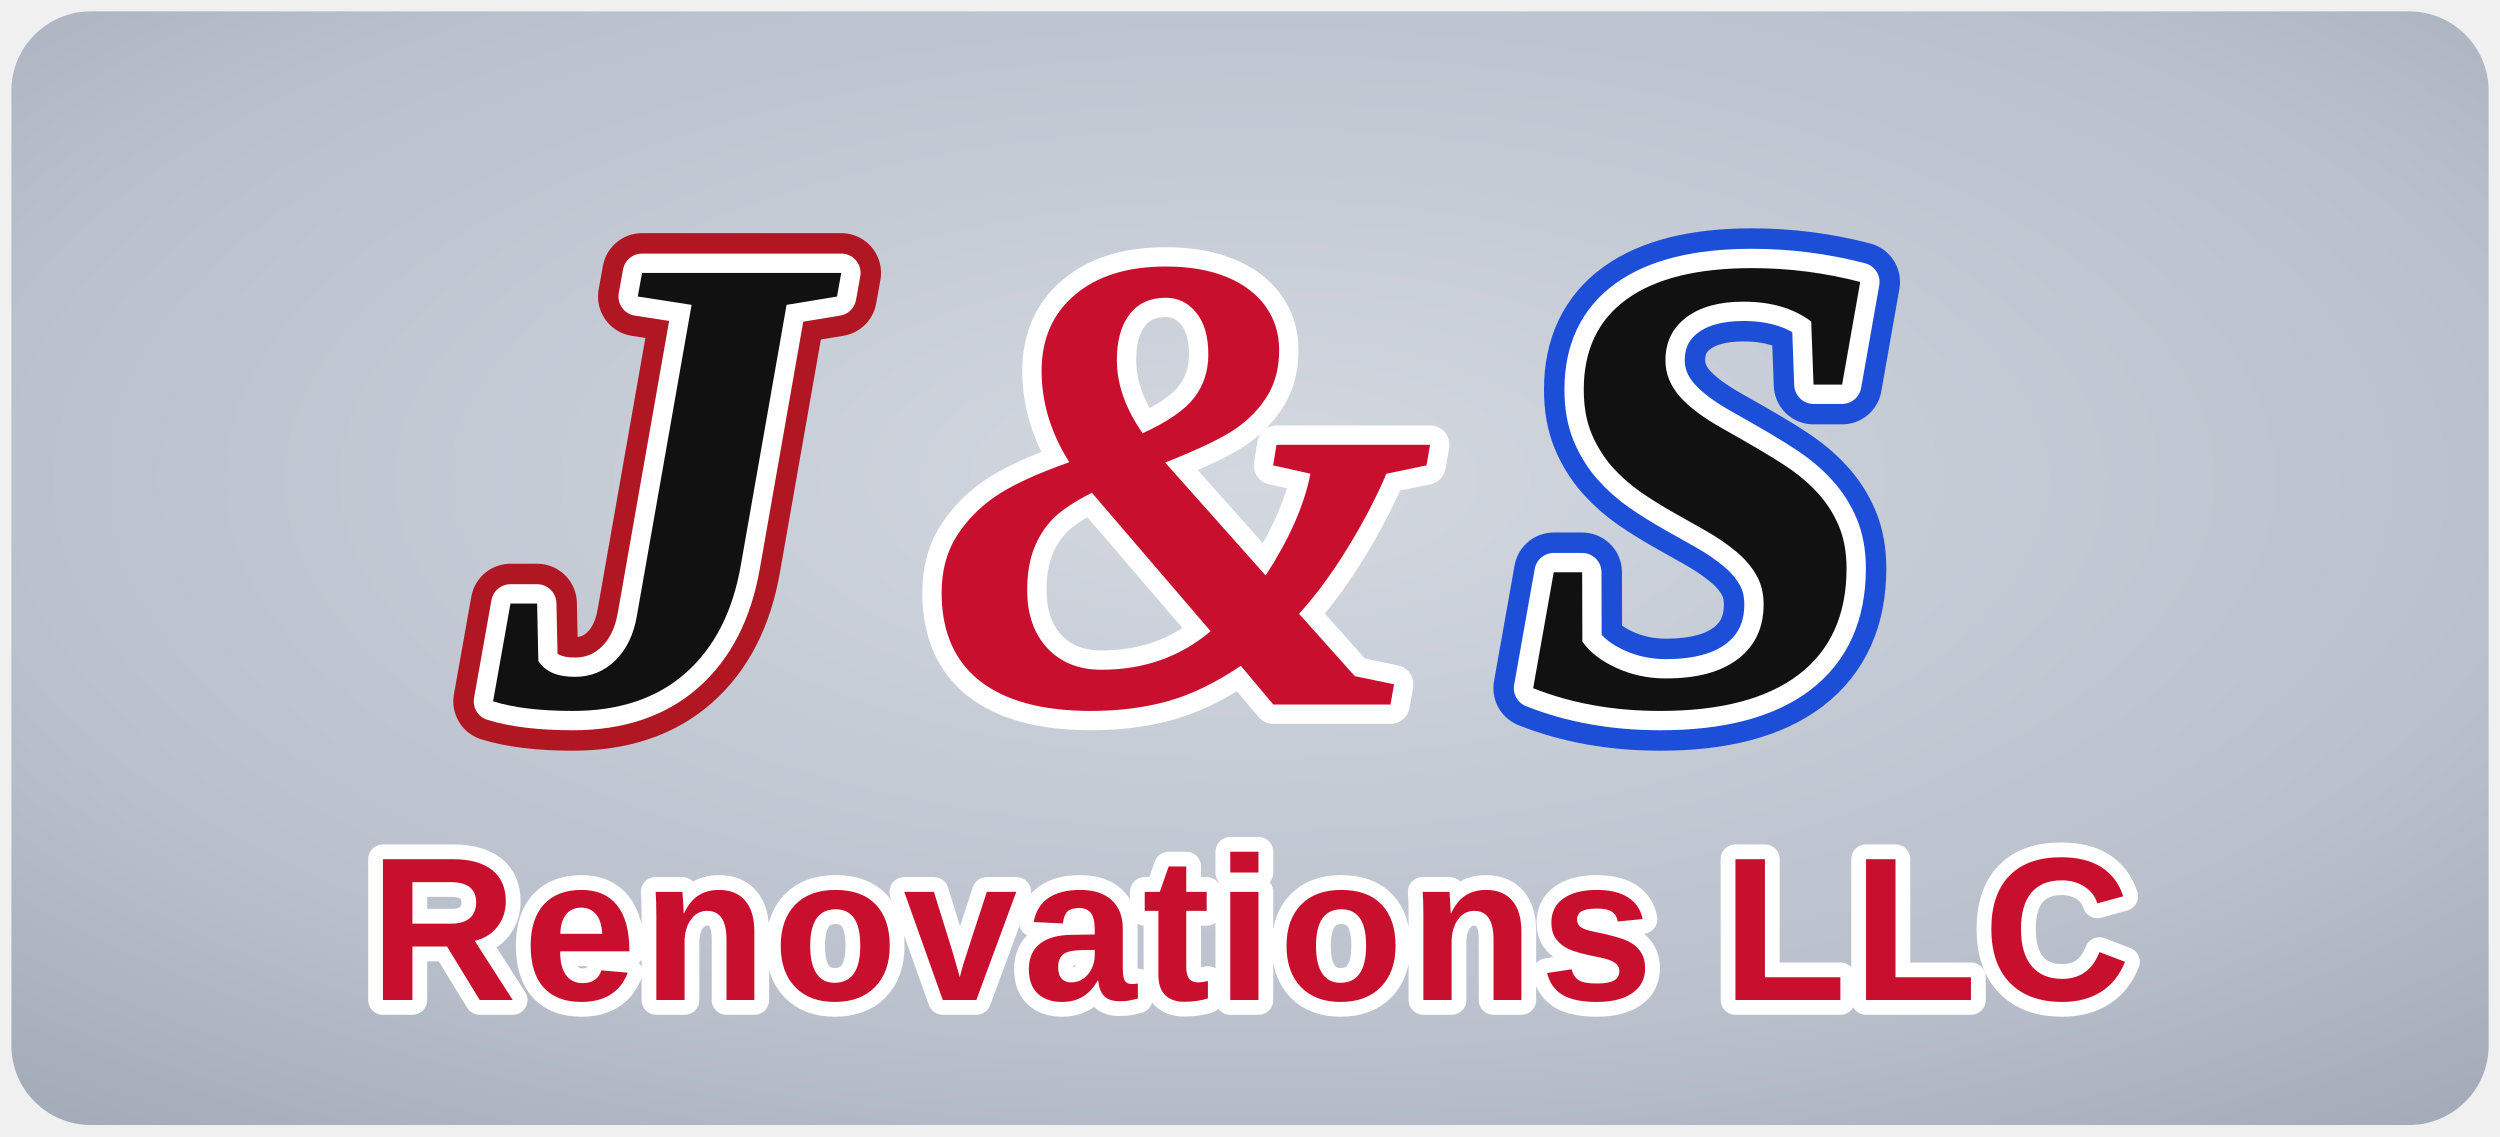
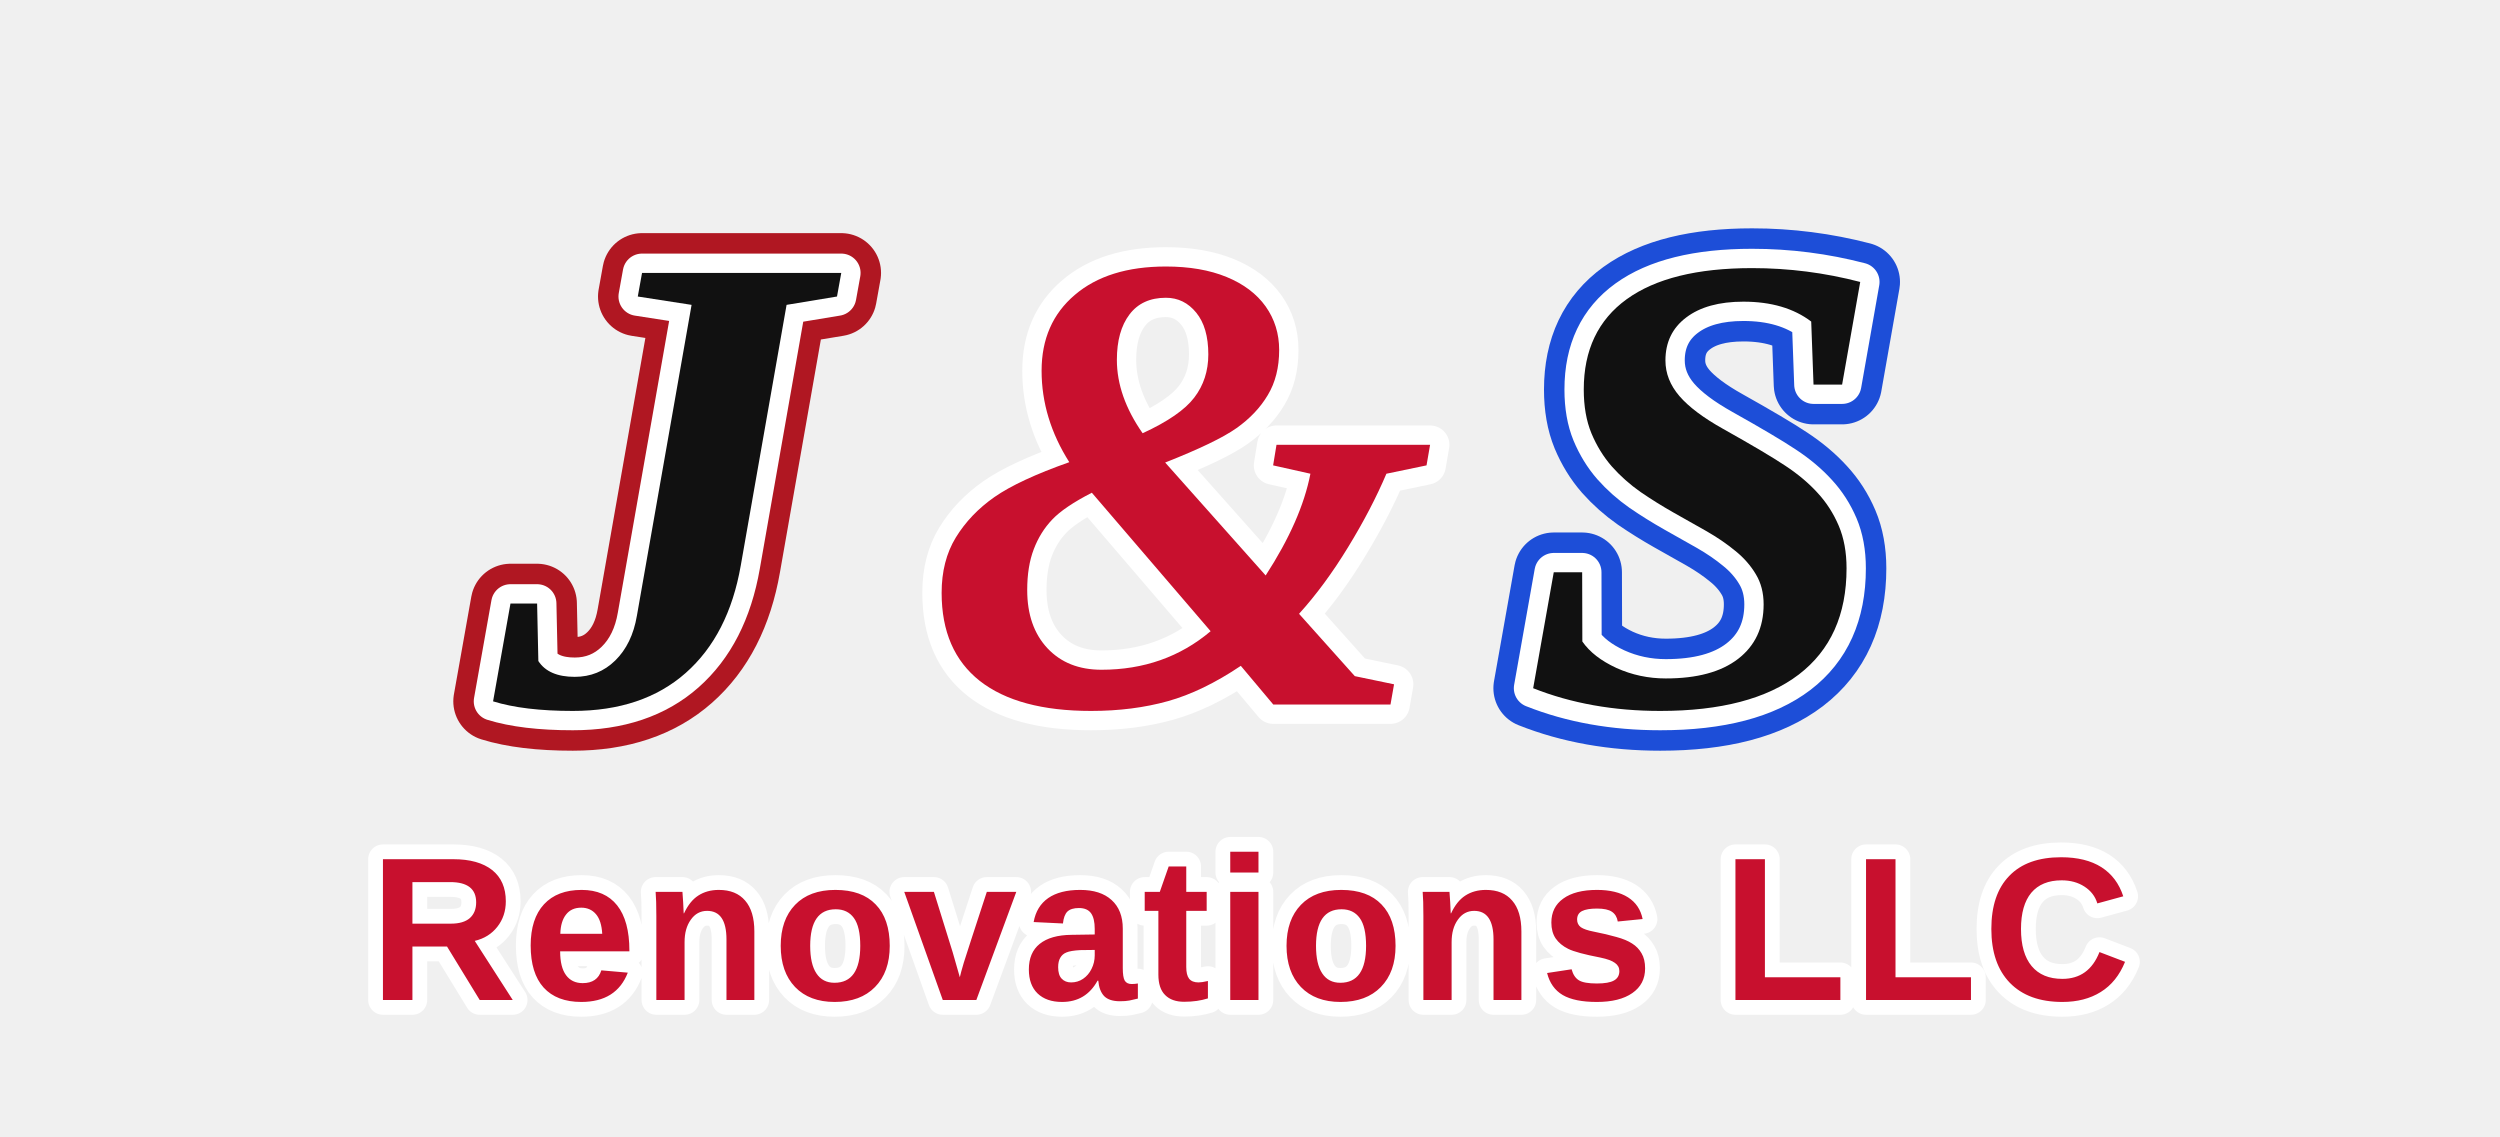
<svg xmlns="http://www.w3.org/2000/svg" viewBox="0 0 220 100" role="img" aria-label="J&amp;S Renovations LLC">
  <defs>
-     <radialGradient id="bg" cx="50%" cy="42%" r="75%">
-       <stop offset="0%" stop-color="#d3d8e0" />
-       <stop offset="70%" stop-color="#b9c0cc" />
-       <stop offset="100%" stop-color="#a3abb8" />
-     </radialGradient>
    <style>
      .serif { font-family: Georgia, 'Times New Roman', serif; font-weight: 700; font-style: italic; }
      .sans  { font-family: 'Arial Black', Arial, 'Helvetica Neue', sans-serif; font-weight: 800; }
      .big   { font-size: 58px; }
      .sub   { font-size: 18px; letter-spacing: 0.5px; }
    </style>
  </defs>
-   <rect x="1" y="1" width="218" height="98" rx="7" fill="url(#bg)" />
  <g text-anchor="middle">
    <text class="serif big" x="58" y="62" fill="none" stroke="#b01722" stroke-width="7" stroke-linejoin="round">J</text>
    <text class="serif big" x="58" y="62" fill="none" stroke="#ffffff" stroke-width="3.4" stroke-linejoin="round">J</text>
    <text class="serif big" x="58" y="62" fill="#111111">J</text>
    <text class="serif big" x="104" y="62" fill="none" stroke="#ffffff" stroke-width="3.4" stroke-linejoin="round">&amp;</text>
    <text class="serif big" x="104" y="62" fill="#c8102e">&amp;</text>
    <text class="serif big" x="150" y="62" fill="none" stroke="#1d4ed8" stroke-width="7" stroke-linejoin="round">S</text>
    <text class="serif big" x="150" y="62" fill="none" stroke="#ffffff" stroke-width="3.4" stroke-linejoin="round">S</text>
    <text class="serif big" x="150" y="62" fill="#111111">S</text>
  </g>
  <g text-anchor="middle">
    <text class="sans sub" x="110" y="88" fill="none" stroke="#ffffff" stroke-width="2.6" stroke-linejoin="round">Renovations LLC</text>
    <text class="sans sub" x="110" y="88" fill="#c8102e">Renovations LLC</text>
  </g>
</svg>
